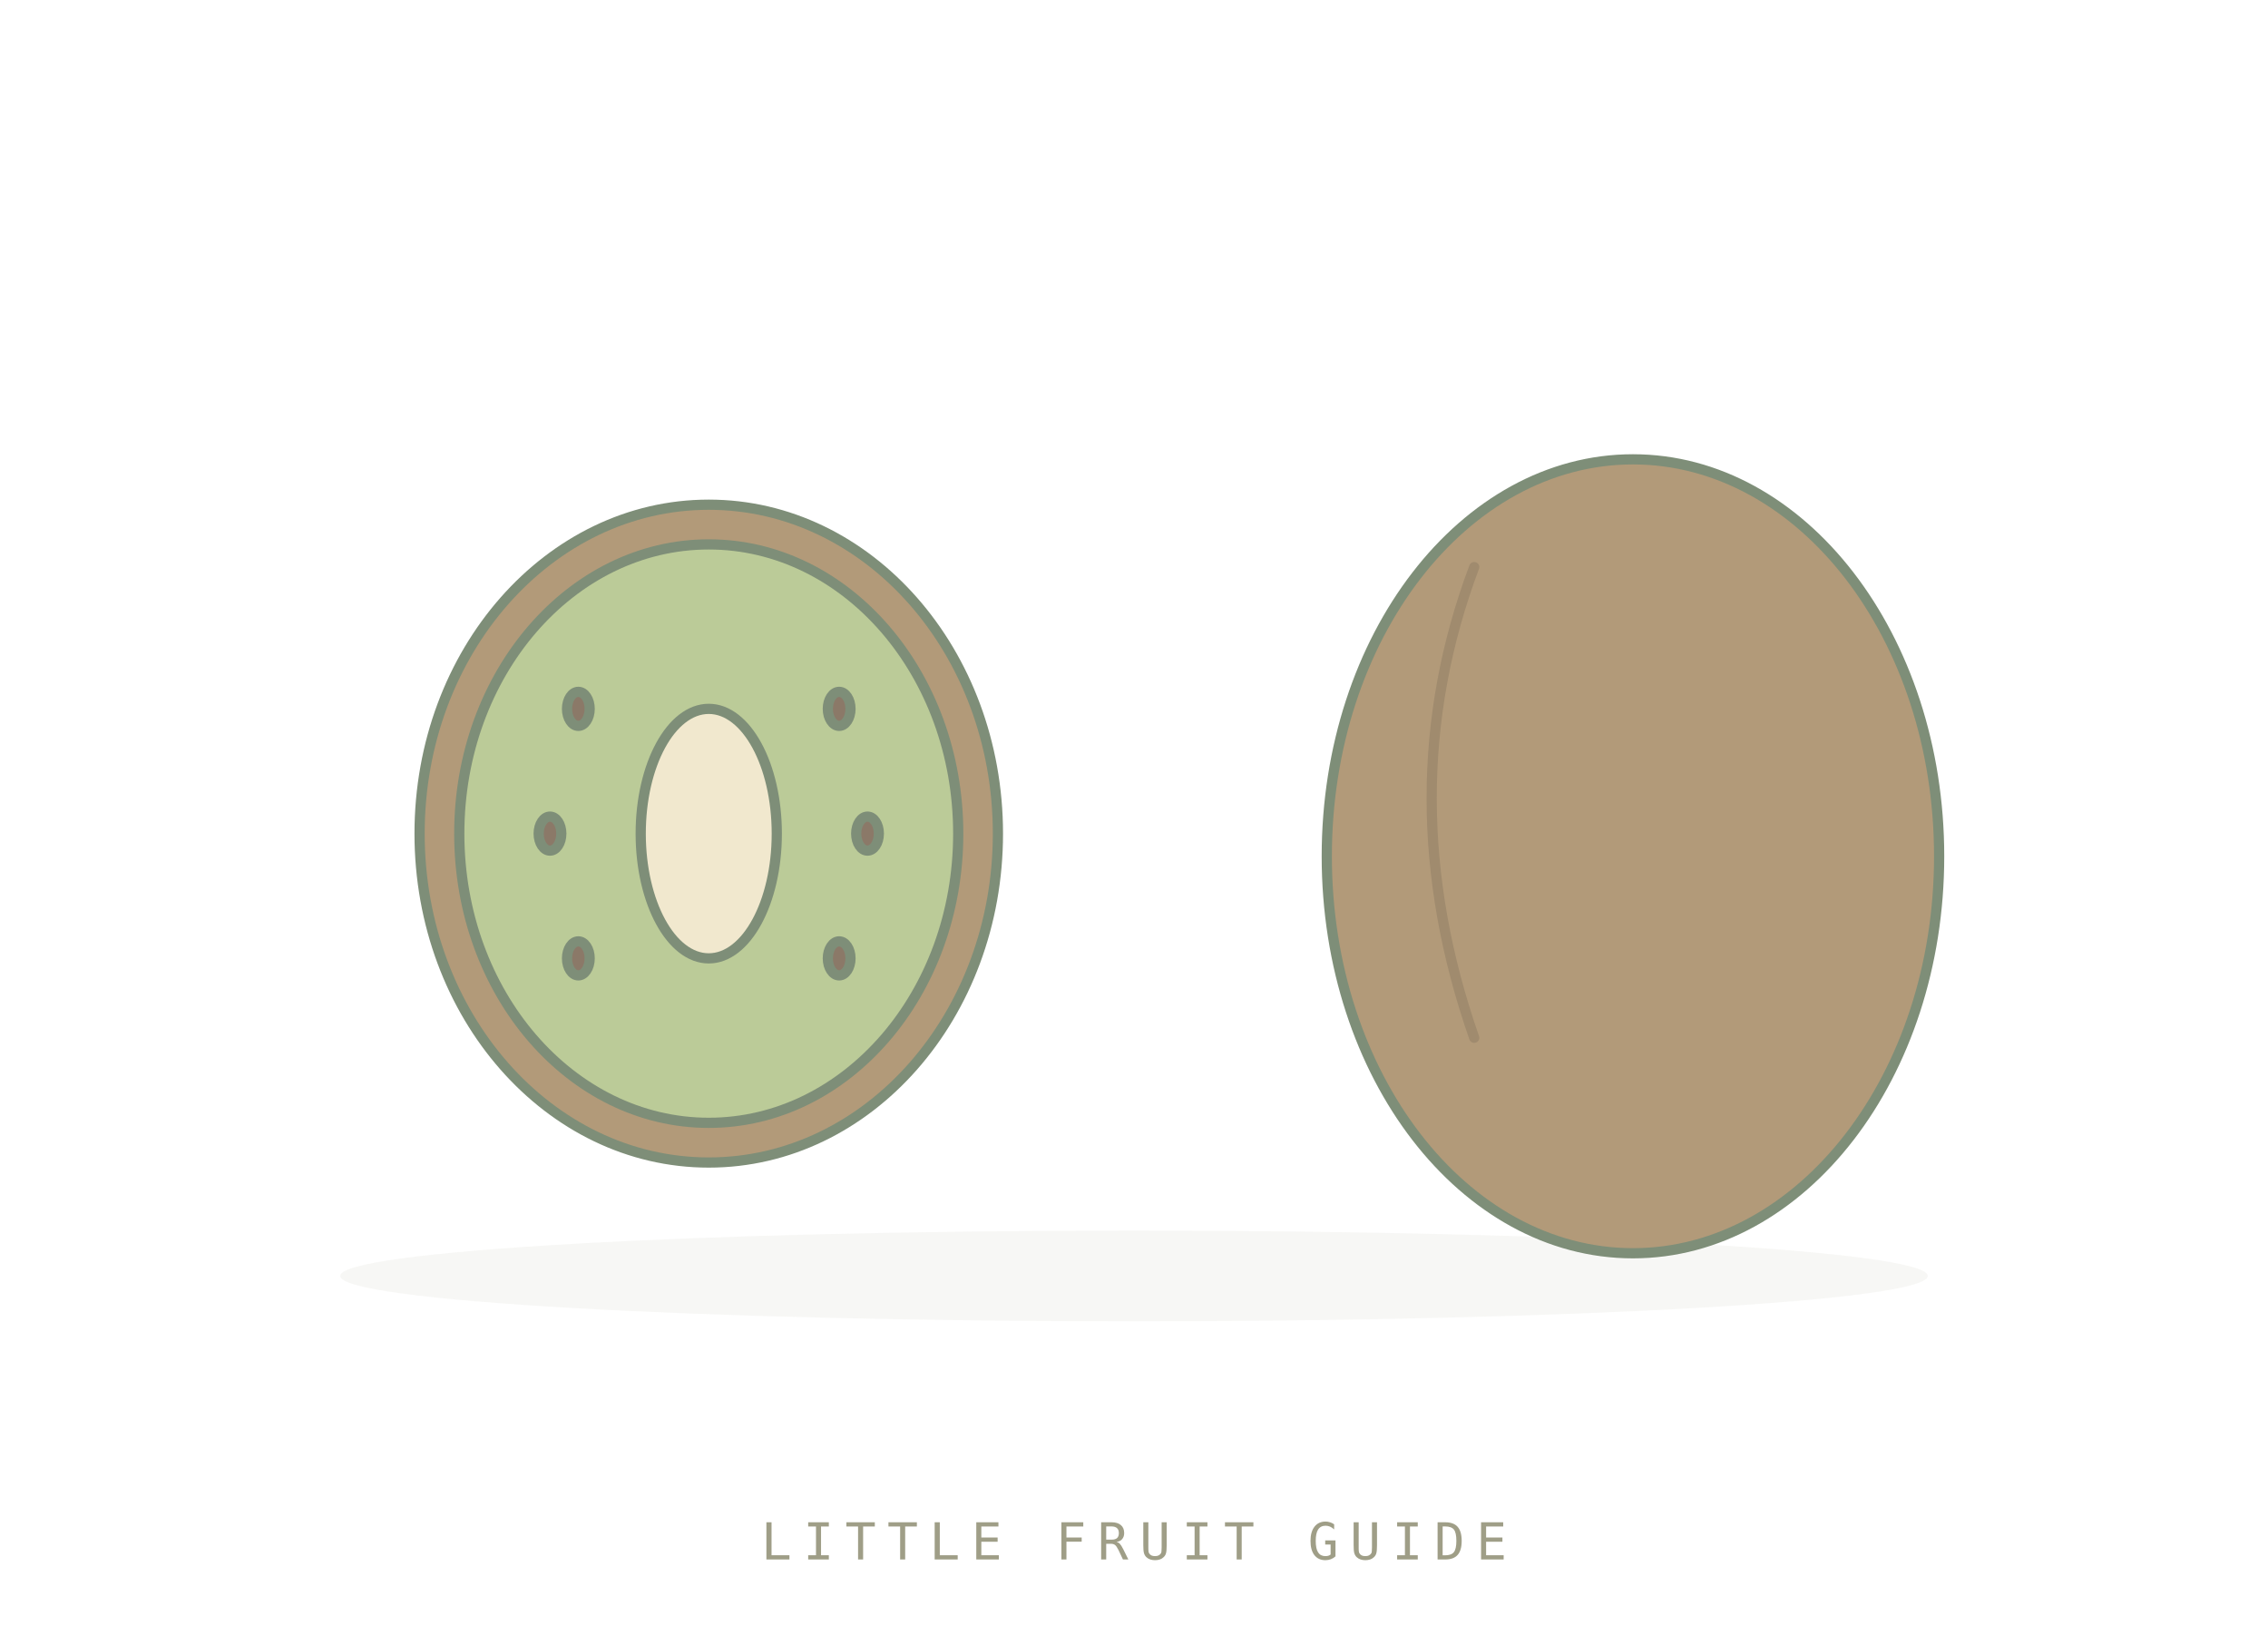
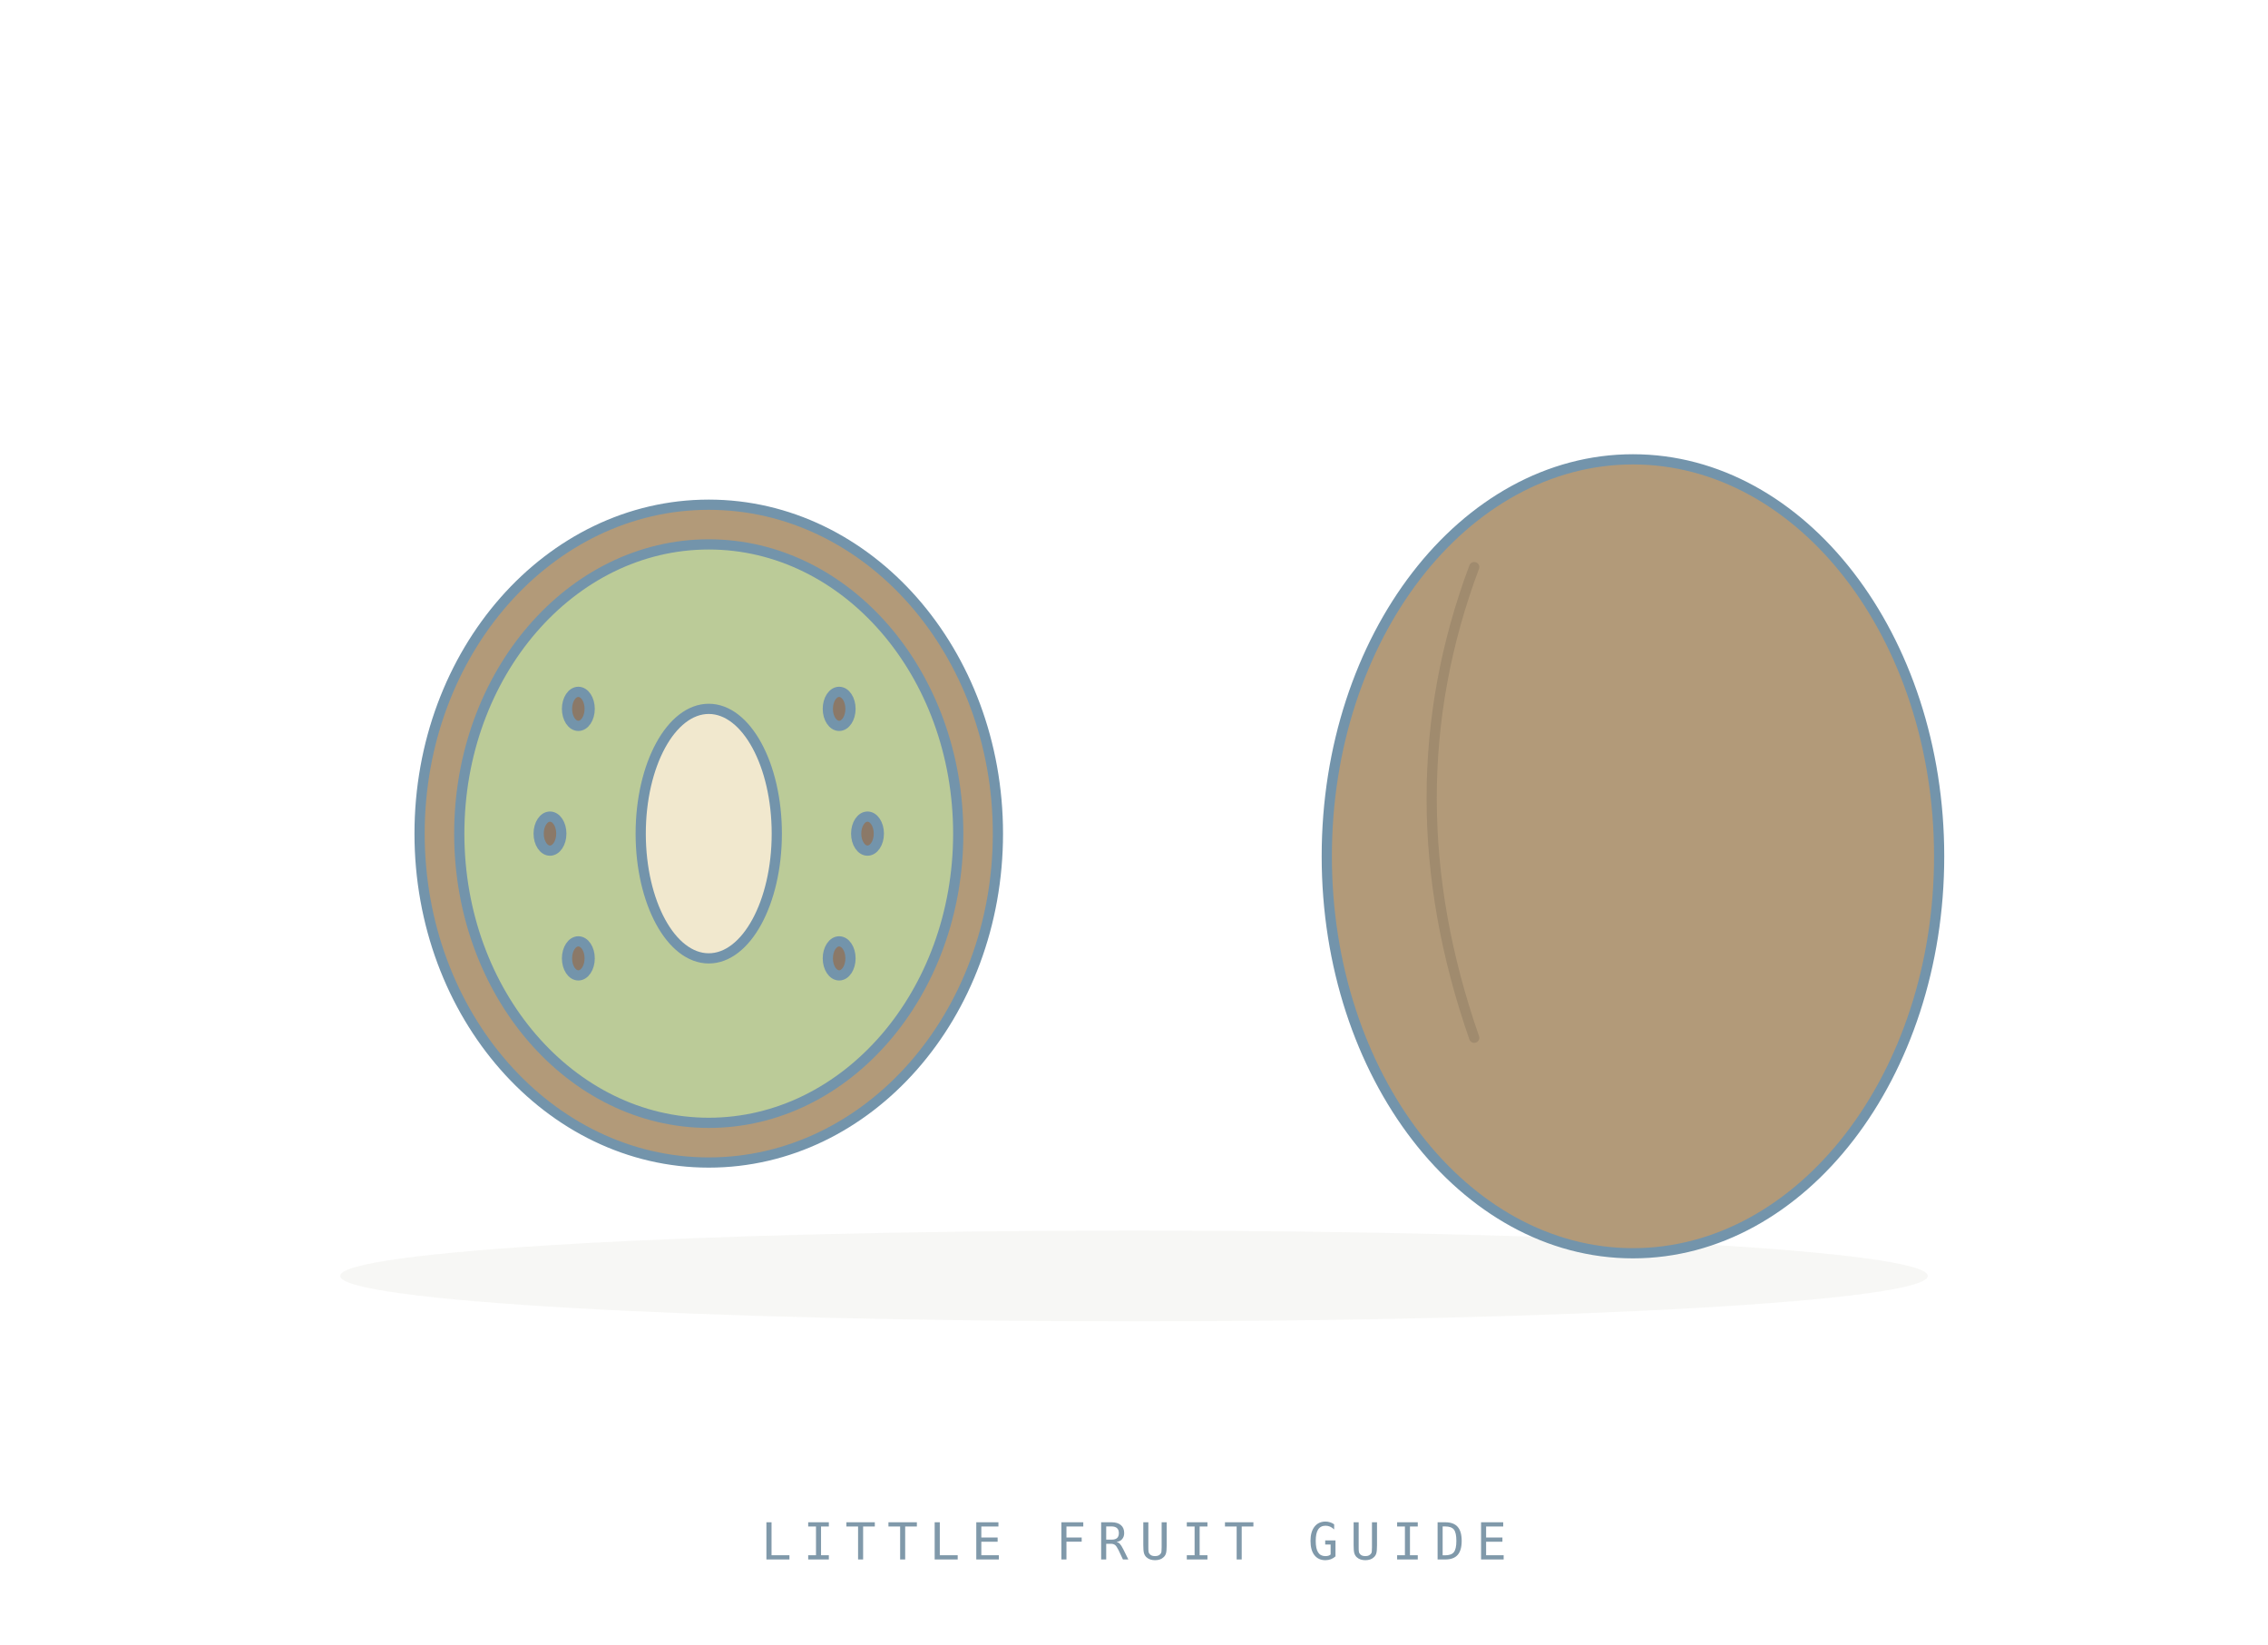
<svg xmlns="http://www.w3.org/2000/svg" viewBox="0 0 400 290">
  <ellipse cx="200.0" cy="225" rx="140" ry="8" fill="#b0aa9517" />
-   <g stroke="#7e8e78" stroke-width="1.8" stroke-linecap="round" stroke-linejoin="round">
+   <g stroke="#7394ab" stroke-width="1.8" stroke-linecap="round" stroke-linejoin="round">
    <g transform="translate(-65 0)">
      <ellipse cx="190" cy="147" rx="51" ry="58" fill="#b29a79" />
      <ellipse cx="190" cy="147" rx="44" ry="51" fill="#bbcb98" />
      <ellipse cx="190" cy="147" rx="12" ry="22" fill="#f1e8ce" />
      <ellipse cx="167" cy="125" rx="2" ry="3" fill="#8b7968" />
      <ellipse cx="162" cy="147" rx="2" ry="3" fill="#8b7968" />
      <ellipse cx="167" cy="169" rx="2" ry="3" fill="#8b7968" />
      <ellipse cx="213" cy="125" rx="2" ry="3" fill="#8b7968" />
      <ellipse cx="218" cy="147" rx="2" ry="3" fill="#8b7968" />
      <ellipse cx="213" cy="169" rx="2" ry="3" fill="#8b7968" />
    </g>
    <ellipse cx="288" cy="151" rx="54" ry="70" fill="#b29a79" />
    <path d="M260 100q-15 40 0 83" fill="none" stroke="#a08b6e" />
  </g>
-   <text x="200.0" y="275" text-anchor="middle" fill="#9f9e87" font-family="monospace" font-size="9" letter-spacing="2">LITTLE FRUIT GUIDE</text>
+   <text x="200.0" y="275" text-anchor="middle" fill="#8099aa" font-family="monospace" font-size="9" letter-spacing="2">LITTLE FRUIT GUIDE</text>
</svg>
